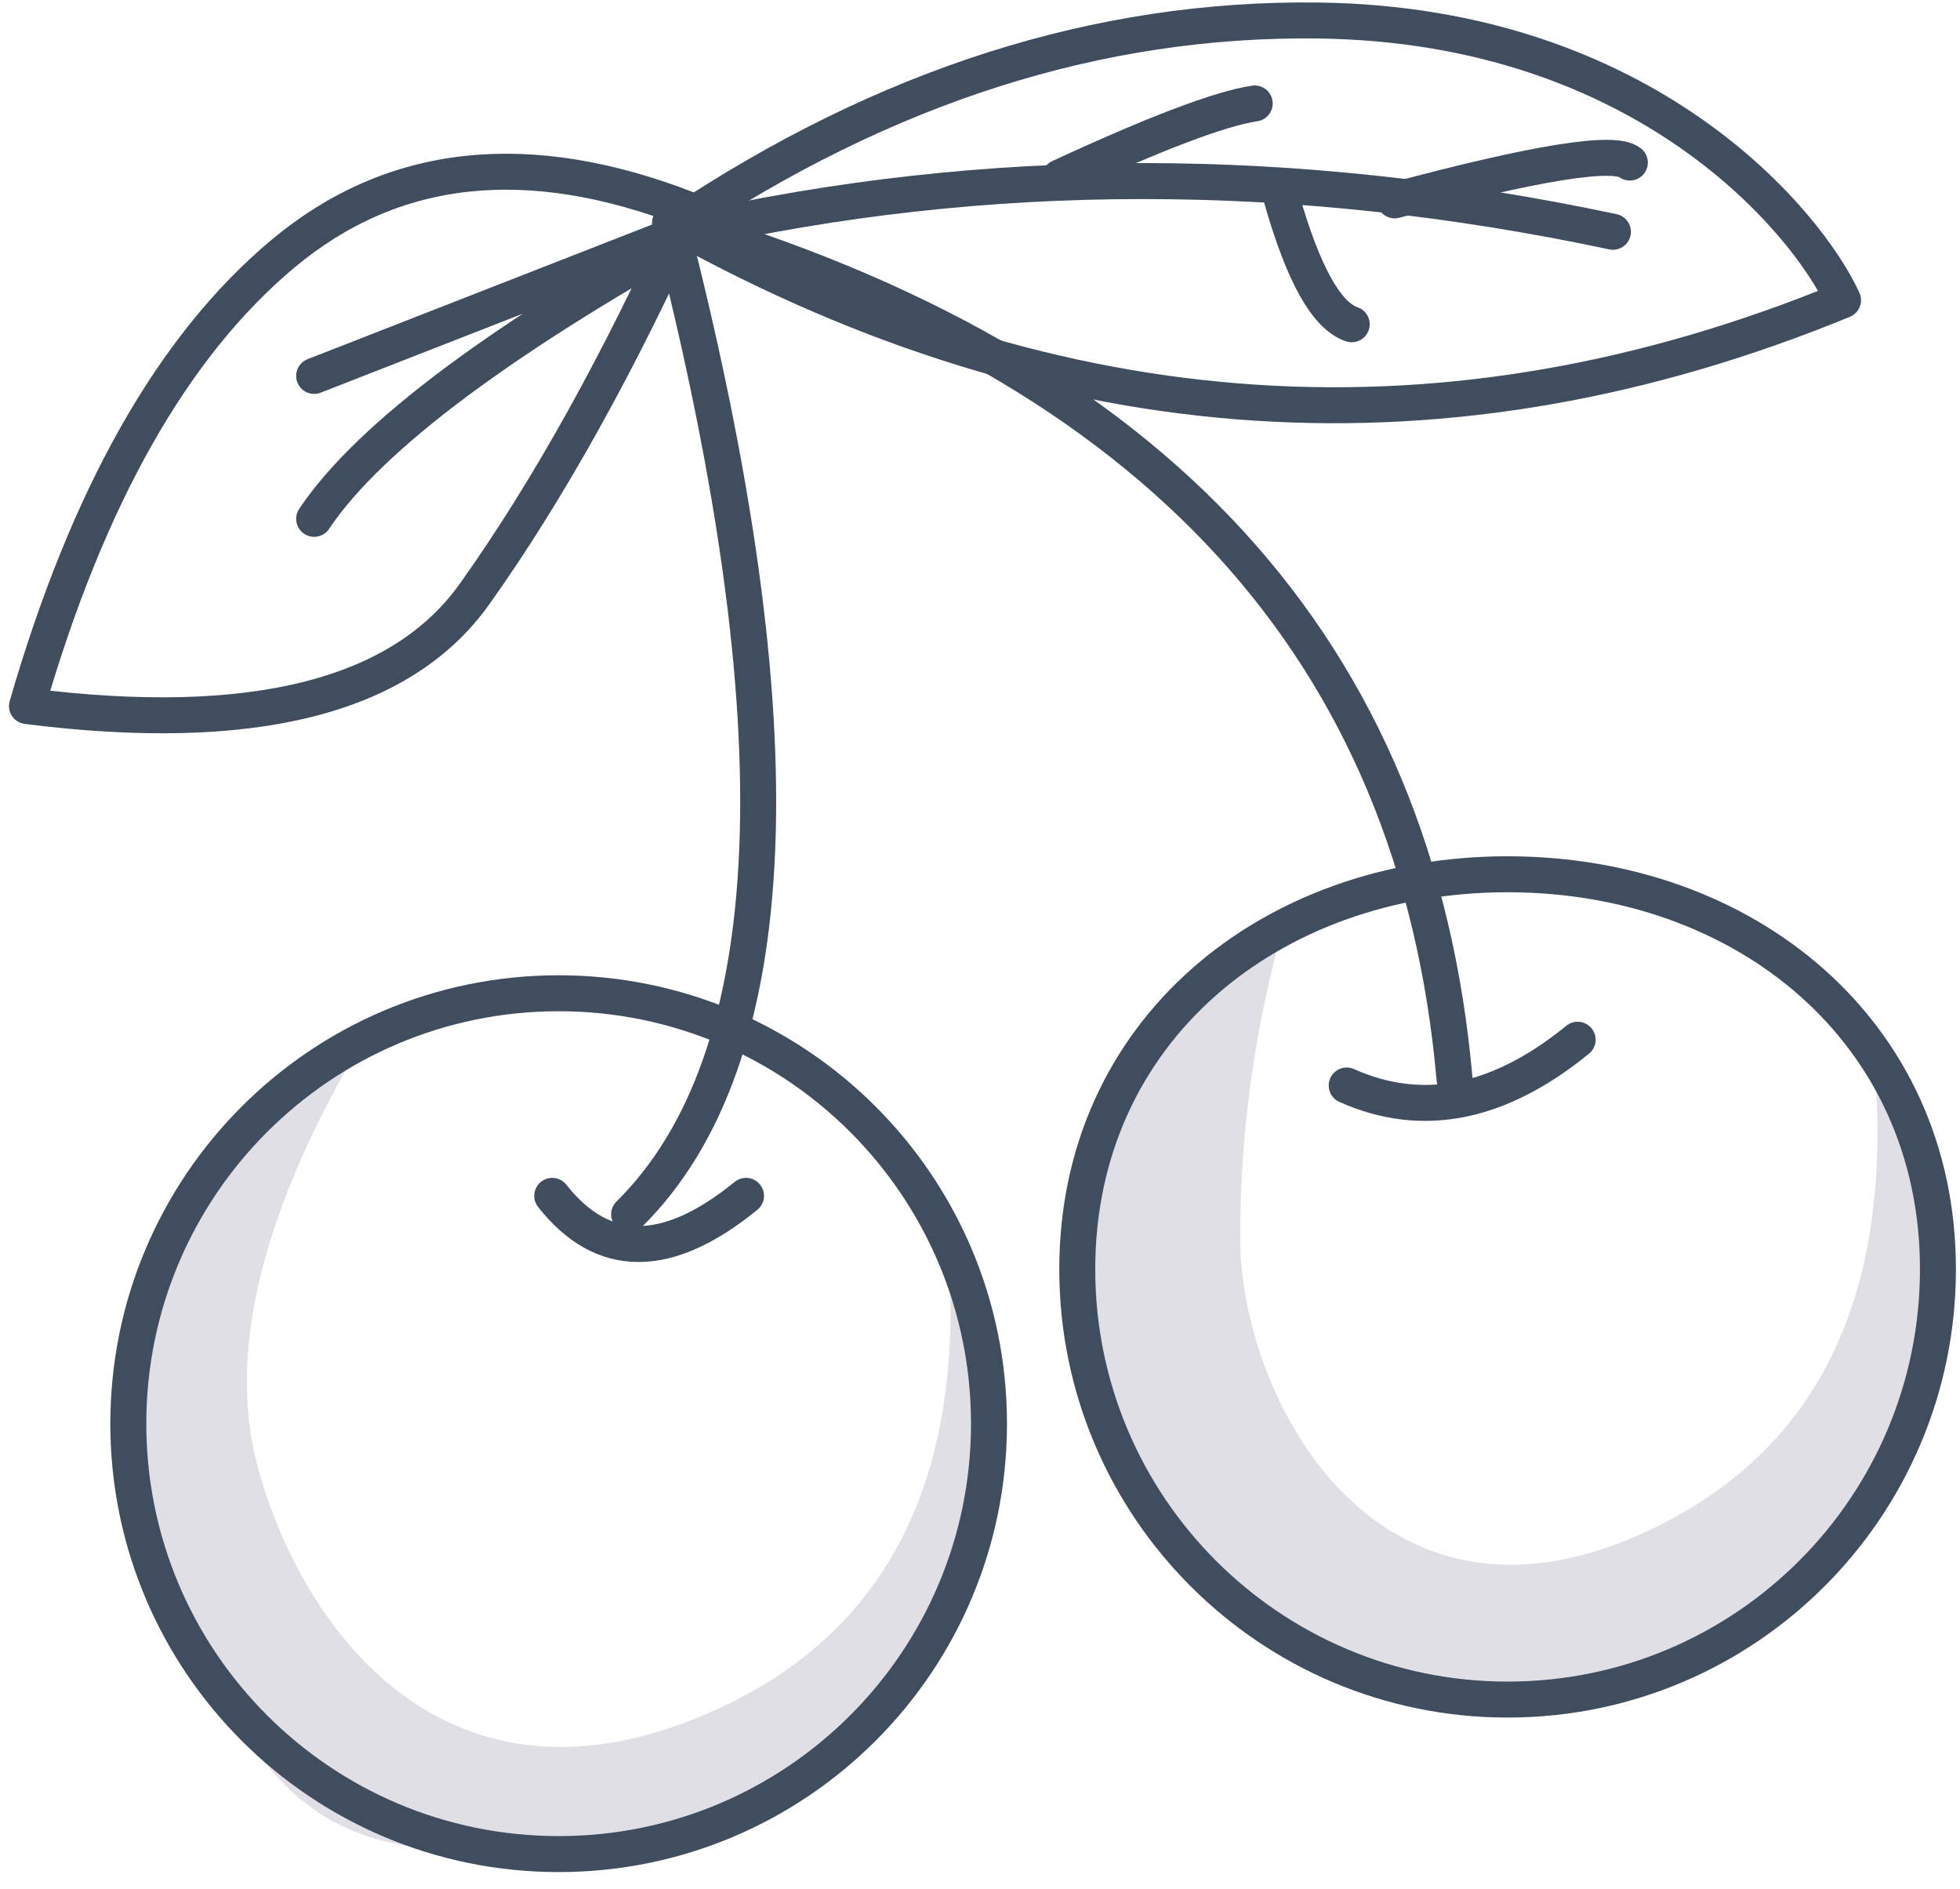
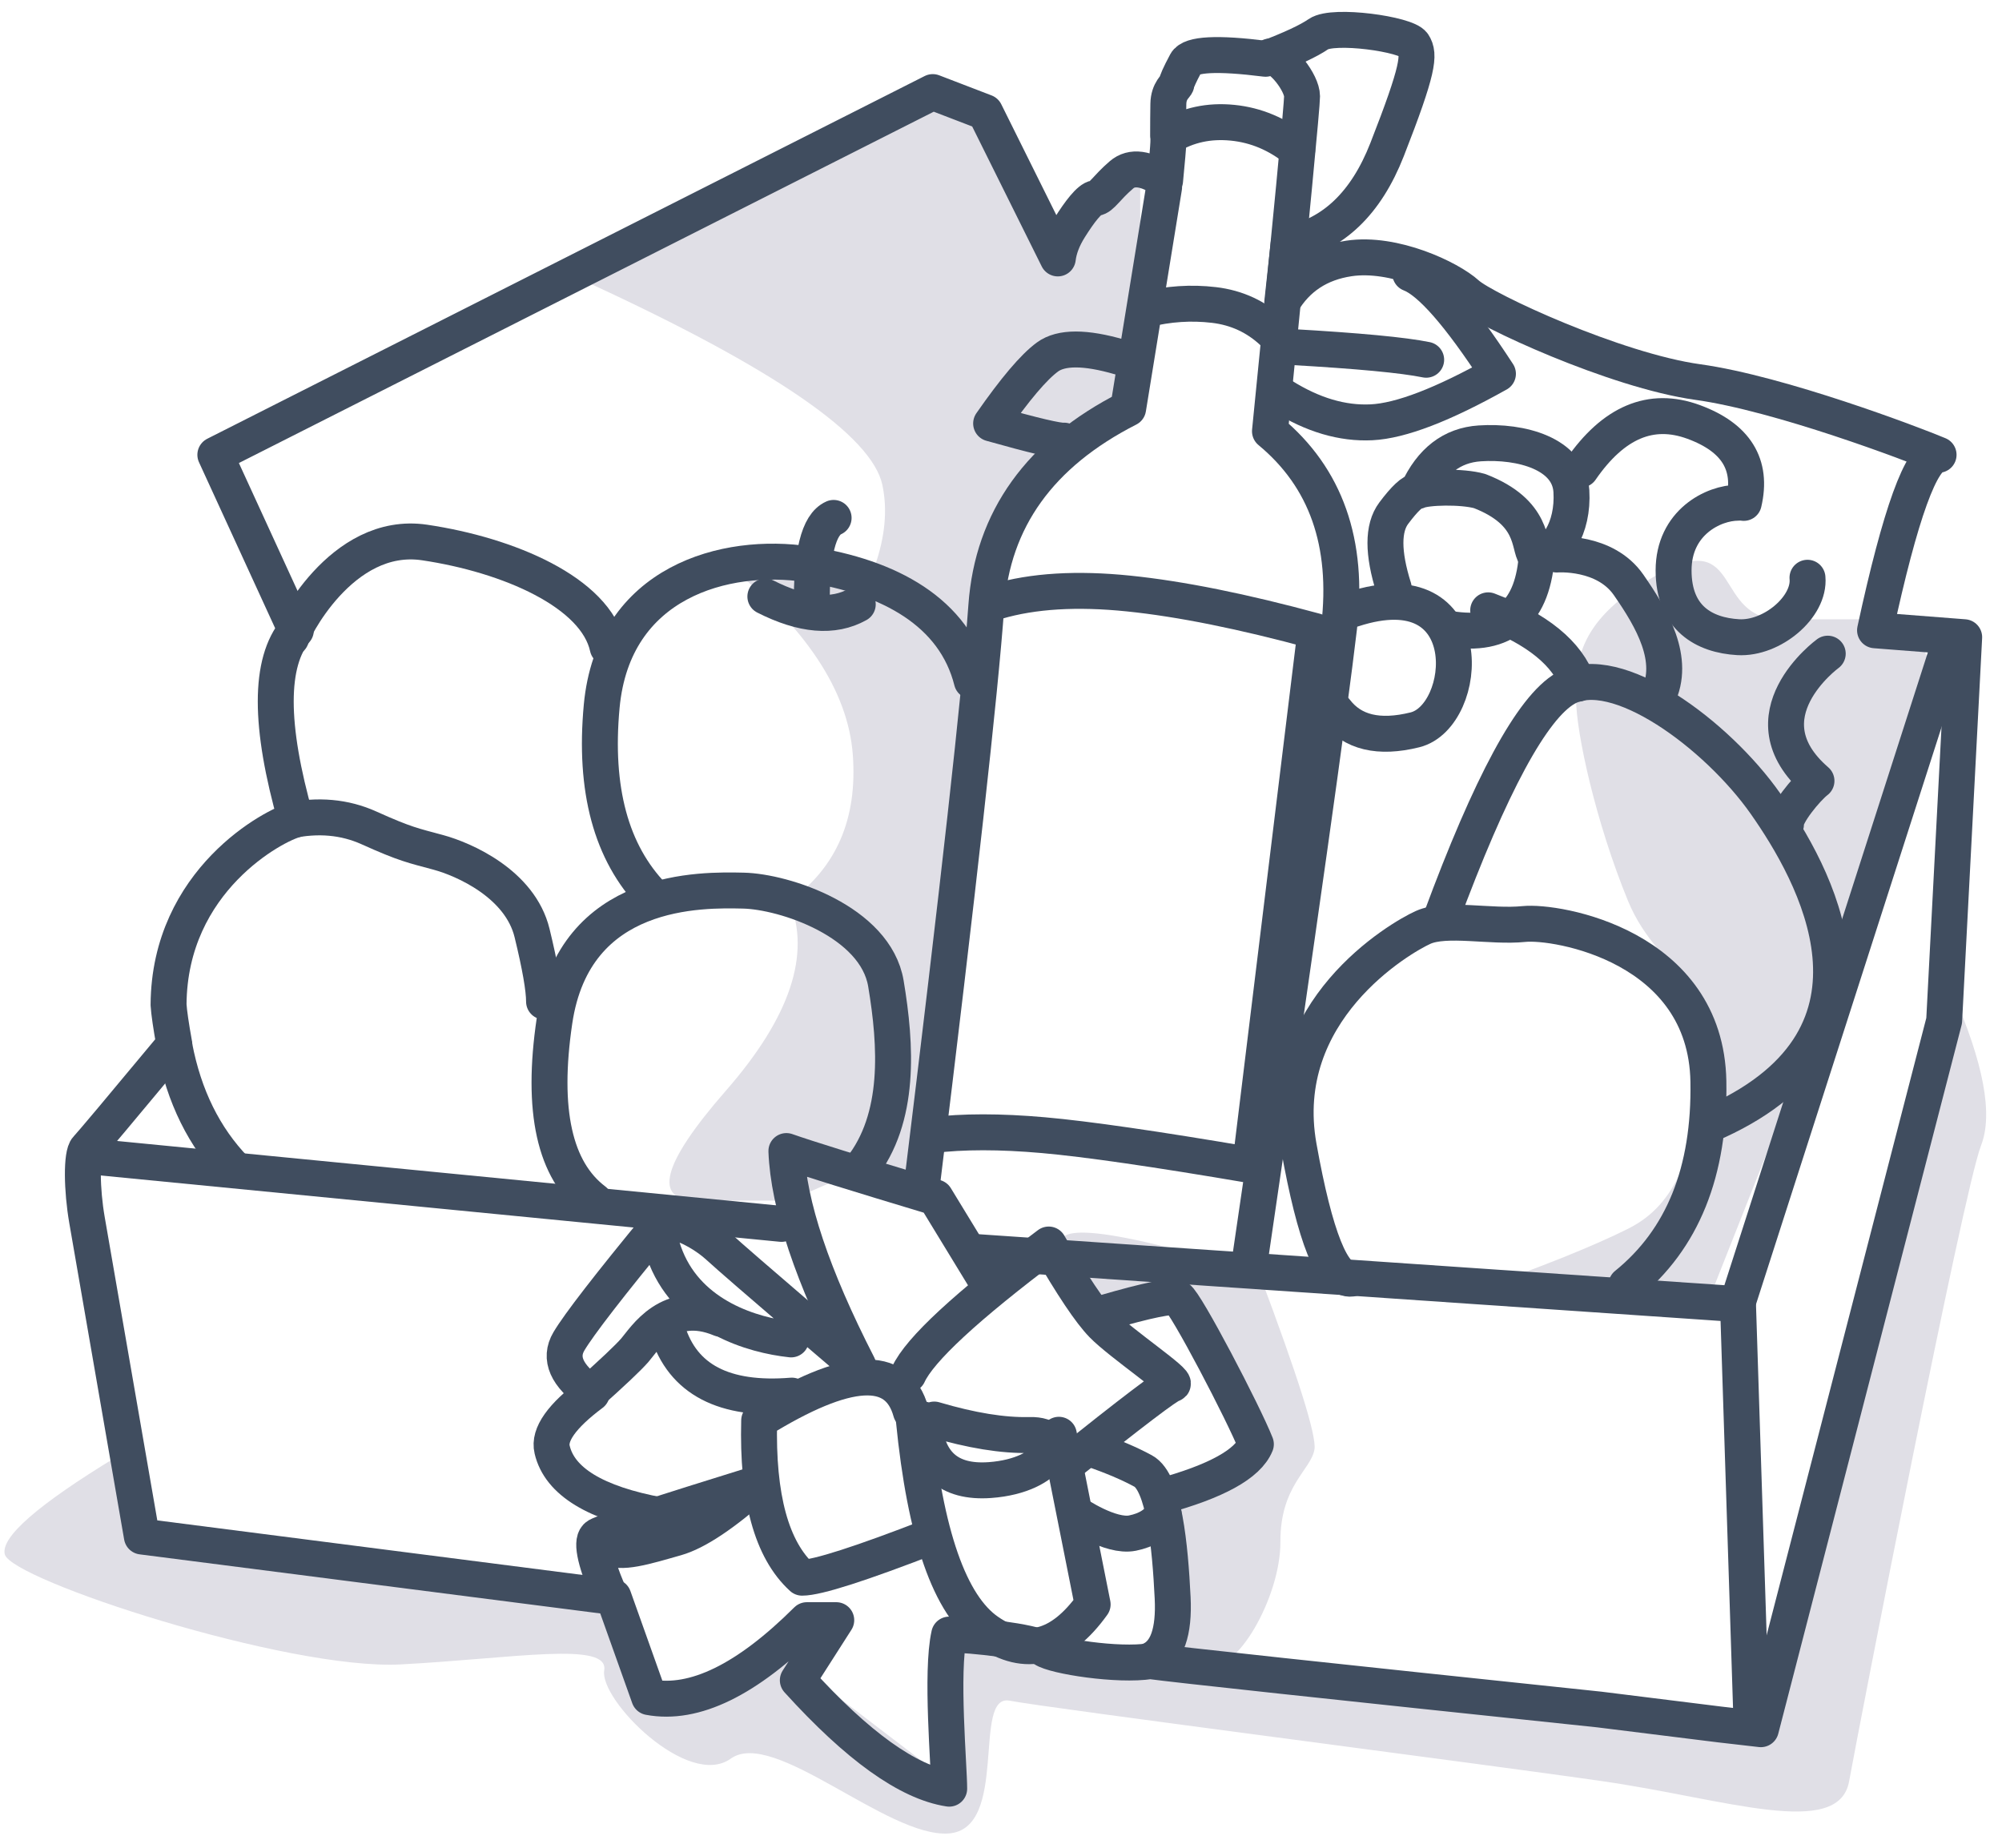
- <svg xmlns="http://www.w3.org/2000/svg" width="109px" height="105px" viewBox="0 0 109 105" version="1.1">
+ <svg xmlns="http://www.w3.org/2000/svg" width="117px" height="108px" viewBox="0 0 117 108" version="1.1">
  <defs />
-   <g id="07_Add_Gift_?" stroke="none" stroke-width="1" fill="none" fill-rule="evenodd" transform="translate(-165, -284)">
-     <g id="card" transform="translate(105, 250)">
-       <g id="food" transform="translate(61, 34)">
-         <path d="M79.897,60.062 C77.814,36.173 63.269,20.281 36.262,12.385 C43.484,40.496 42.726,58.874 33.987,67.519" id="Path-2" stroke="#404D5F" stroke-width="2" stroke-linecap="round" stroke-linejoin="round" />
-         <path d="M29.711,66.492 C32.518,70.063 36.11,70.063 40.487,66.492" id="Path-3" stroke="#404D5F" stroke-width="2" stroke-linecap="round" />
-         <path d="M73.892,60.356 C78.078,62.231 82.359,61.383 86.736,57.811" id="Path-3" stroke="#404D5F" stroke-width="2" stroke-linecap="round" />
-         <path d="M36.654,12.5 C57.968,24.292 79.582,25.689 101.495,16.691 C99.592,12.5 90.622,1.369 72.308,1.14 C60.098,0.986 48.213,4.773 36.654,12.5 Z" id="Path-4" stroke="#404D5F" stroke-width="2" stroke-linecap="round" stroke-linejoin="round" />
-         <path d="M37.21,12.887 C53.83,9.128 70.993,9.128 88.698,12.887" id="Path-5" stroke="#404D5F" stroke-width="2" stroke-linecap="round" stroke-linejoin="round" />
-         <path d="M57.936,9.865 C63.25,7.406 66.864,6.035 68.777,5.752" id="Path-6" stroke="#404D5F" stroke-width="2" stroke-linecap="round" />
-         <path d="" id="Path-7" stroke="#979797" />
-         <path d="M76.56,11.141 C84.404,9.039 88.764,8.338 89.64,9.039" id="Path-8" stroke="#404D5F" stroke-width="2" stroke-linecap="round" />
-         <path d="M70.291,11.092 C71.483,15.253 72.777,17.566 74.172,18.03" id="Path-9" stroke="#404D5F" stroke-width="2" stroke-linecap="round" />
-         <path d="M37.282,11.653 C28.356,8.181 20.836,9.003 14.723,14.118 C8.61,19.233 3.869,27.614 0.5,39.259 C13.012,40.844 21.312,38.764 25.398,33.019 C29.485,27.275 33.446,20.153 37.282,11.653 Z" id="Path-10" stroke="#404D5F" stroke-width="2" stroke-linecap="round" stroke-linejoin="round" />
-         <path d="M16.47,20.902 L38.959,12.114 C27.044,18.675 19.547,24.253 16.47,28.849" id="Path-11" stroke="#404D5F" stroke-width="2" stroke-linecap="round" stroke-linejoin="round" />
-         <path d="M70.403,51.39 C68.781,57.099 67.969,62.912 67.969,68.827 C67.969,77.701 75.483,91.972 90.314,85.27 C100.202,80.802 104.49,71.859 103.178,58.442 C107.098,66.594 108.291,72.299 106.757,75.555 C104.456,80.44 100.664,93.814 87.687,94.291 C74.709,94.769 66.252,92.468 60.275,79.385 C54.298,66.301 64.535,55.632 66.252,54.341 C67.397,53.481 68.781,52.497 70.403,51.39 Z" id="Path-12" fill="#E0DFE6" />
-         <path d="M18.584,58.861 C13.437,67.865 11.683,75.416 13.322,81.514 C15.782,90.661 23.937,101.791 38.769,95.088 C48.656,90.62 52.944,81.677 51.633,68.26 C54.092,76.509 54.555,82.262 53.021,85.518 C50.72,90.403 44.132,102.459 31.154,102.937 C18.177,103.415 14.707,102.287 8.73,89.203 C2.753,76.119 10.219,65.077 11.936,63.786 C13.081,62.926 15.297,61.284 18.584,58.861 Z" id="Path-12" fill="#E0DFE6" />
-         <circle id="Oval" stroke="#404D5F" stroke-width="2" cx="30.068" cy="79.159" r="23.932" />
-         <path d="M82.841,94.5 C96.058,94.5 106.773,83.785 106.773,70.568 C106.773,57.351 96.058,48.611 82.841,48.611 C69.624,48.611 58.909,57.351 58.909,70.568 C58.909,83.785 69.624,94.5 82.841,94.5 Z" id="Oval" stroke="#404D5F" stroke-width="2" />
+   <g id="d_Gift-Flow-6_V2" stroke="none" stroke-width="1" fill="none" fill-rule="evenodd" transform="translate(-284, -295)">
+     <g id="card" transform="translate(231, 250)">
+       <g id="food" transform="translate(53, 46)">
+         <path d="M42.427,31.933 C47.093,35.654 49.564,39.384 49.84,43.123 C50.116,46.861 48.88,49.714 46.133,51.681 C47.407,54.77 46.172,58.458 42.427,62.745 C38.682,67.031 38.12,69.175 40.742,69.175 C44.336,69.175 46.133,69.175 46.133,69.175 C46.133,69.175 47.369,68.635 49.84,67.557 L53.955,67.557 L58.111,38.817 C58.084,34.227 56.698,31.933 53.955,31.933 C51.211,31.933 47.369,31.933 42.427,31.933 Z" id="Path-143" fill="#E0DFE6" />
+         <path d="M92.105,39.796 C92.105,41.85 93.275,47.102 95.138,51.643 C97,56.185 101.432,56.952 100.089,61.658 C98.745,66.365 98.171,69.308 95.138,70.824 C93.116,71.834 90.147,73.028 86.231,74.405 L100.089,74.405 L113.773,39.796 L111.584,35.198 C109.228,35.198 106.723,35.198 104.069,35.198 C100.089,35.198 101.863,29.856 96.984,32.527 C92.105,35.198 92.105,37.742 92.105,39.796 Z" id="Path-142" fill="#E0DFE6" />
+         <path d="M62.234,72.207 C63.474,74.088 64.094,75.668 64.094,76.947 L68.331,74.577 L73.585,83.704 L68.331,87.19 L68.331,94.419 L67.909,96.225 C68.767,95.738 69.688,95.738 70.671,96.225 C72.145,96.956 74.843,92.415 74.829,89.115 C74.815,85.815 76.64,84.904 76.82,83.704 C76.941,82.903 75.862,79.474 73.585,73.415 C64.777,70.729 60.993,70.327 62.234,72.207 Z" id="Path-144" fill="#E0DFE6" />
+         <path d="M54.236,4.594 C54.236,4.594 47.617,8.238 34.379,15.526 C45.233,20.528 50.963,24.47 51.569,27.353 C52.176,30.236 50.987,33.643 48.004,37.574 L57.092,37.574 L61.265,25.235 L66.635,21.084 L66.635,8.676 L61.265,13.405 L57.092,4.594 C55.188,4.594 54.236,4.594 54.236,4.594 Z" id="Path-97" fill="#E0DFE6" />
+         <path d="M6.796,84.158 C2.209,86.95 0.036,88.847 0.279,89.848 C0.642,91.35 16.818,96.631 23.417,96.284 C30.015,95.937 35.598,94.908 35.311,96.631 C35.023,98.353 40.204,103.589 42.707,101.791 C45.21,99.992 51.871,106.416 55.438,106.165 C59.006,105.913 56.783,97.972 59.006,98.404 C61.23,98.837 86.607,102.088 93.727,103.121 C100.846,104.154 107.448,106.507 108.064,103.121 C108.679,99.735 114.715,68.684 115.777,65.949 C116.486,64.126 115.927,61.135 114.101,56.976 L102.455,99.422 L62.458,96.284 C57.778,93.935 55.438,93.347 55.438,94.522 C55.438,95.697 55.438,98.563 55.438,103.121 L46.938,96.631 L46.938,93.288 C43.188,96.699 41.055,98.404 40.537,98.404 C40.02,98.404 39.217,98.404 38.128,98.404 L35.311,91.789 L8.587,88.419 L6.796,84.158 Z" id="Path-141" fill="#E0DFE6" />
+         <path d="M12.585,25.583 L17.291,35.84 C15.723,37.703 15.723,41.391 17.291,46.903 C16.066,47.197 9.893,50.433 9.851,57.727 C9.879,58.176 9.991,58.949 10.188,60.046 C7.01,63.869 5.309,65.894 5.084,66.123 C4.748,66.466 4.777,68.543 5.084,70.311 C5.289,71.49 6.358,77.656 8.291,88.809 L35.852,92.345 L37.937,98.196 C40.577,98.691 43.65,97.191 47.156,93.697 C47.73,93.697 48.301,93.697 48.872,93.697 L46.626,97.21 C50.12,101.064 53.069,103.177 55.472,103.547 C55.472,102.256 54.976,96.736 55.472,94.54 C56.745,94.54 60.371,94.946 60.998,95.377 C61.625,95.809 65.339,96.389 67.226,96.092 C68.665,96.29 77.41,97.232 93.459,98.919 L100.51,99.795 L102.908,100.071 L113.62,58.66 L114.79,36.245 L109.58,35.84 C111.058,29.002 112.296,25.583 113.294,25.583 C111.798,24.955 104.028,21.998 99.217,21.33 C94.406,20.661 86.763,17.121 85.735,16.186 C84.707,15.251 81.457,13.714 78.843,14.105 C77.1,14.366 75.798,15.222 74.937,16.675 L75.309,13.251 C77.918,12.715 79.836,10.879 81.064,7.742 C82.905,3.037 82.984,2.186 82.592,1.589 C82.199,0.992 77.921,0.395 77.057,0.992 C76.481,1.39 75.448,1.871 73.958,2.436 C71.135,2.08 69.586,2.159 69.313,2.674 C68.902,3.445 68.779,3.752 68.758,3.896 C68.737,4.04 68.293,4.28 68.28,5.083 C68.271,5.619 68.266,6.236 68.266,6.936 C68.284,6.916 68.289,7.045 68.28,7.324 C68.271,7.603 68.207,8.349 68.089,9.562 C66.991,8.819 66.142,8.704 65.544,9.217 C64.646,9.986 64.383,10.534 64.028,10.576 C63.672,10.618 63.092,11.38 62.509,12.309 C62.12,12.928 61.89,13.526 61.82,14.105 L57.574,5.558 L54.512,4.382 L12.585,25.583 Z" id="Path-98" stroke="#404D5F" stroke-width="2.1" stroke-linecap="round" stroke-linejoin="round" />
+         <path d="M35.559,92.084 C34.726,90.108 34.518,89.002 34.935,88.765 C35.351,88.528 38.475,87.506 44.308,85.698 C42.286,87.494 40.689,88.558 39.517,88.891 C37.759,89.391 36.183,89.89 35.559,89.391" id="Path-99" stroke="#404D5F" stroke-width="2.1" stroke-linecap="round" stroke-linejoin="round" />
+         <path d="M53.972,81.971 C54.127,84.506 55.421,85.685 57.853,85.509 C61.502,85.244 62.496,82.816 60.174,82.875 C58.627,82.915 56.768,82.613 54.599,81.971" id="Path-100" stroke="#404D5F" stroke-width="2.1" stroke-linecap="round" stroke-linejoin="round" />
+         <path d="M53.405,81.983 C54.067,88.702 55.508,92.829 57.73,94.364 C59.951,95.899 61.993,95.37 63.856,92.776 L61.882,82.861" id="Path-101" stroke="#404D5F" stroke-width="2.1" stroke-linecap="round" stroke-linejoin="round" />
+         <path d="M62.218,84.685 C66.142,81.549 68.241,79.955 68.514,79.903 C68.924,79.826 65.496,77.528 64.424,76.424 C63.709,75.688 62.664,74.127 61.289,71.741 C56.484,75.351 53.748,77.884 53.081,79.338" id="Path-102" stroke="#404D5F" stroke-width="2.1" stroke-linecap="round" stroke-linejoin="round" />
+         <path d="M53.234,81.515 C52.454,78.683 49.498,78.853 44.367,82.027 C44.252,86.52 45.089,89.583 46.878,91.215 C47.76,91.215 50.303,90.399 54.508,88.767" id="Path-103" stroke="#404D5F" stroke-width="2.1" stroke-linecap="round" stroke-linejoin="round" />
+         <path d="M50.183,78.925 C50.183,78.925 43.213,72.988 41.974,71.846 C40.735,70.703 37.529,69.087 38.923,72.522 C40.317,75.956 43.973,77.045 46.234,77.288" id="Path-104" stroke="#404D5F" stroke-width="2.1" stroke-linecap="round" stroke-linejoin="round" />
+         <path d="M38.585,87.568 C34.806,86.874 32.7,85.592 32.267,83.725 C32.057,82.854 32.831,81.762 34.587,80.448 C33.109,79.406 32.662,78.391 33.247,77.402 C33.833,76.414 35.612,74.114 38.585,70.504" id="Path-106" stroke="#404D5F" stroke-width="2.1" stroke-linecap="round" stroke-linejoin="round" />
+         <path d="M34.307,80.556 C35.783,79.242 36.714,78.362 37.101,77.917 C37.681,77.25 39.1,74.828 42.112,76.082" id="Path-107" stroke="#404D5F" stroke-width="2.1" stroke-linecap="round" stroke-linejoin="round" />
+         <path d="M39.017,76.783 C39.895,79.631 42.314,80.894 46.275,80.573" id="Path-108" stroke="#404D5F" stroke-width="2.1" stroke-linecap="round" stroke-linejoin="round" />
+         <path d="M67.242,96.029 C68.2,95.608 68.63,94.394 68.531,92.386 C68.383,89.374 68.031,85.644 66.811,84.981 C65.998,84.539 65.002,84.116 63.825,83.712" id="Path-109" stroke="#404D5F" stroke-width="2.1" stroke-linecap="round" stroke-linejoin="round" />
+         <path d="M62.846,87.454 C62.846,87.454 64.897,88.866 66.181,88.609 C67.037,88.437 67.643,88.052 67.999,87.454" id="Path-110" stroke="#404D5F" stroke-width="2.1" stroke-linecap="round" stroke-linejoin="round" />
+         <path d="M67.859,86.465 C71.078,85.588 72.923,84.571 73.395,83.414 C72.687,81.618 69.282,75.104 68.823,74.86 C68.517,74.697 67.082,74.989 64.519,75.735" id="Path-111" stroke="#404D5F" stroke-width="2.1" stroke-linecap="round" stroke-linejoin="round" />
+         <path d="M50.146,78.797 C47.473,73.58 46.077,69.407 45.958,66.278 C47.111,66.686 50.016,67.59 54.671,68.991 L57.64,73.86" id="Path-112" stroke="#404D5F" stroke-width="2.1" stroke-linecap="round" stroke-linejoin="round" />
+         <polyline id="Path-113" stroke="#404D5F" stroke-width="2.1" stroke-linecap="round" stroke-linejoin="round" points="56.857 72.168 101.524 75.223 113.889 36.759" />
+         <path d="M45.672,70.536 L5.705,66.633" id="Path-114" stroke="#404D5F" stroke-width="2.1" stroke-linecap="round" stroke-linejoin="round" />
+         <path d="M74.219,2.3 C74.906,2.3 76.092,3.844 76.094,4.627 C76.096,5.148 75.471,11.675 74.219,24.206 C77.491,26.915 78.838,30.735 78.259,35.665 C77.681,40.594 75.926,53.042 72.994,73.006" id="Path-115" stroke="#404D5F" stroke-width="2.1" stroke-linecap="round" stroke-linejoin="round" />
+         <path d="M68.312,6.978 C69.419,6.305 70.661,6.037 72.036,6.175 C73.412,6.312 74.67,6.845 75.811,7.772" id="Path-116" stroke="#404D5F" stroke-width="2.1" stroke-linecap="round" stroke-linejoin="round" />
+         <path d="M68.032,9.941 L65.93,22.879 C60.769,25.508 58.007,29.354 57.643,34.417 C57.28,39.48 56.011,50.879 53.836,68.615" id="Path-117" stroke="#404D5F" stroke-width="2.1" stroke-linecap="round" stroke-linejoin="round" />
+         <path d="M58.26,34.158 C60.371,33.536 62.939,33.381 65.966,33.692 C68.993,34.003 72.63,34.735 76.878,35.89 L73.064,67.097 C67.543,66.157 63.515,65.574 60.981,65.35 C58.447,65.126 56.276,65.126 54.47,65.35" id="Path-118" stroke="#404D5F" stroke-width="2.1" stroke-linecap="round" stroke-linejoin="round" />
+         <path d="M66.942,17.091 C68.282,16.757 69.617,16.669 70.947,16.826 C72.276,16.983 73.424,17.515 74.39,18.422" id="Path-119" stroke="#404D5F" stroke-width="2.1" stroke-linecap="round" stroke-linejoin="round" />
+         <path d="M74.946,22.144 C76.717,23.254 78.454,23.767 80.157,23.683 C81.86,23.599 84.321,22.654 87.542,20.848 C85.291,17.392 83.583,15.441 82.419,14.995" id="Path-120" stroke="#404D5F" stroke-width="2.1" stroke-linecap="round" stroke-linejoin="round" />
+         <path d="M75.423,19.28 C79.369,19.505 82.011,19.754 83.348,20.027" id="Path-121" stroke="#404D5F" stroke-width="2.1" stroke-linecap="round" stroke-linejoin="round" />
+         <path d="M65.436,19.866 C63.422,19.28 62.016,19.28 61.216,19.866 C60.416,20.451 59.318,21.747 57.923,23.751 C60.42,24.455 61.842,24.79 62.189,24.755" id="Path-122" stroke="#404D5F" stroke-width="2.1" stroke-linecap="round" stroke-linejoin="round" />
+         <path d="M13.742,67.352 C11.935,65.477 10.754,63.085 10.198,60.176" id="Path-123" stroke="#404D5F" stroke-width="2.1" stroke-linecap="round" stroke-linejoin="round" />
+         <path d="M16.884,46.97 C18.585,46.609 20.146,46.75 21.568,47.392 C23.701,48.354 24.138,48.42 25.623,48.823 C27.107,49.226 30.395,50.657 31.095,53.536 C31.562,55.455 31.795,56.79 31.795,57.541" id="Path-124" stroke="#404D5F" stroke-width="2.1" stroke-linecap="round" stroke-linejoin="round" />
+         <path d="M34.736,69.182 C32.405,67.415 31.628,63.911 32.405,58.671 C33.57,50.811 41.036,51.005 43.439,51.056 C45.841,51.107 51.168,52.861 51.774,56.487 C52.38,60.114 52.642,64.349 50.307,67.305" id="Path-125" stroke="#404D5F" stroke-width="2.1" stroke-linecap="round" stroke-linejoin="round" />
+         <path d="M38.167,51.382 C35.712,48.846 34.711,45.144 35.164,40.279 C35.844,32.98 42.422,31.249 47.204,31.982 C51.985,32.714 55.783,34.783 56.795,38.807" id="Path-126" stroke="#404D5F" stroke-width="2.1" stroke-linecap="round" stroke-linejoin="round" />
+         <path d="M47.444,34.426 C47.413,31.379 47.838,29.66 48.718,29.271" id="Path-127" stroke="#404D5F" stroke-width="2.1" stroke-linecap="round" stroke-linejoin="round" />
+         <path d="M44.729,33.867 C46.903,34.971 48.703,35.123 50.129,34.323" id="Path-128" stroke="#404D5F" stroke-width="2.1" stroke-linecap="round" stroke-linejoin="round" />
+         <path d="M17.013,36.297 C17.013,36.039 19.907,29.979 24.817,30.709 C29.727,31.439 34.811,33.622 35.513,36.84" id="Path-129" stroke="#404D5F" stroke-width="2.1" stroke-linecap="round" stroke-linejoin="round" />
+         <path d="M95.048,74.101 C98.337,71.442 99.935,67.476 99.841,62.205 C99.699,54.297 90.986,52.809 89.059,53.008 C87.132,53.206 84.52,52.6 83.17,53.206 C81.82,53.812 74.481,58.092 75.902,66.026 C76.849,71.316 77.879,73.885 78.99,73.734" id="Path-130" stroke="#404D5F" stroke-width="2.1" stroke-linecap="round" stroke-linejoin="round" />
+         <path d="M101.57,75.19 L102.366,99.887" id="Path-131" stroke="#404D5F" stroke-width="2.1" stroke-linecap="round" stroke-linejoin="round" />
+         <path d="M84.199,52.719 C87.108,44.85 89.54,40.353 91.493,39.229 C94.423,37.544 100.356,41.949 103.179,45.974 C106.001,49.999 111.4,59.445 100.356,64.529" id="Path-132" stroke="#404D5F" stroke-width="2.1" stroke-linecap="round" stroke-linejoin="round" />
+         <path d="M86.972,34.673 C89.853,35.767 91.604,37.197 92.225,38.963" id="Path-133" stroke="#404D5F" stroke-width="2.1" stroke-linecap="round" stroke-linejoin="round" />
+         <path d="M81.45,33.361 C80.806,31.316 80.806,29.861 81.45,28.999 C82.095,28.136 82.56,27.704 82.846,27.704 C83.649,25.952 84.86,25.022 86.477,24.915 C88.903,24.754 91.699,25.518 91.834,27.704 C91.968,29.89 90.869,31.534 89.733,31.485 C89.304,30.891 89.71,28.957 86.477,27.704 C85.456,27.41 83.336,27.461 82.846,27.704" id="Path-134" stroke="#404D5F" stroke-width="2.1" stroke-linecap="round" stroke-linejoin="round" />
+         <path d="M89.824,31.298 C89.625,34.801 87.923,36.287 84.719,35.757" id="Path-135" stroke="#404D5F" stroke-width="2.1" stroke-linecap="round" stroke-linejoin="round" />
+         <path d="M78.058,40.54 C79.031,41.812 80.576,42.184 82.694,41.658 C85.871,40.868 86.582,32.161 79.071,34.607" id="Path-136" stroke="#404D5F" stroke-width="2.1" stroke-linecap="round" stroke-linejoin="round" />
+         <path d="M90.98,31.412 C90.98,31.412 93.788,31.187 95.175,33.182 C96.562,35.177 97.943,37.56 96.886,39.724" id="Path-137" stroke="#404D5F" stroke-width="2.1" stroke-linecap="round" stroke-linejoin="round" />
+         <path d="M106.816,37.206 C106.816,37.206 101.802,40.869 106.158,44.642 C105.598,45.066 104.286,46.648 104.374,47.192" id="Path-138" stroke="#404D5F" stroke-width="2.1" stroke-linecap="round" stroke-linejoin="round" />
+         <path d="M101.581,28.383 C100.13,28.383 97.807,29.54 97.807,32.339 C97.807,35.137 99.605,36.128 101.581,36.243 C103.557,36.359 105.791,34.471 105.632,32.769" id="Path-139" stroke="#404D5F" stroke-width="2.1" stroke-linecap="round" stroke-linejoin="round" />
+         <path d="M92.383,26.446 C94.291,23.677 96.487,22.748 98.971,23.659 C101.455,24.57 102.434,26.148 101.908,28.394" id="Path-140" stroke="#404D5F" stroke-width="2.1" stroke-linecap="round" stroke-linejoin="round" />
      </g>
    </g>
  </g>
</svg>
